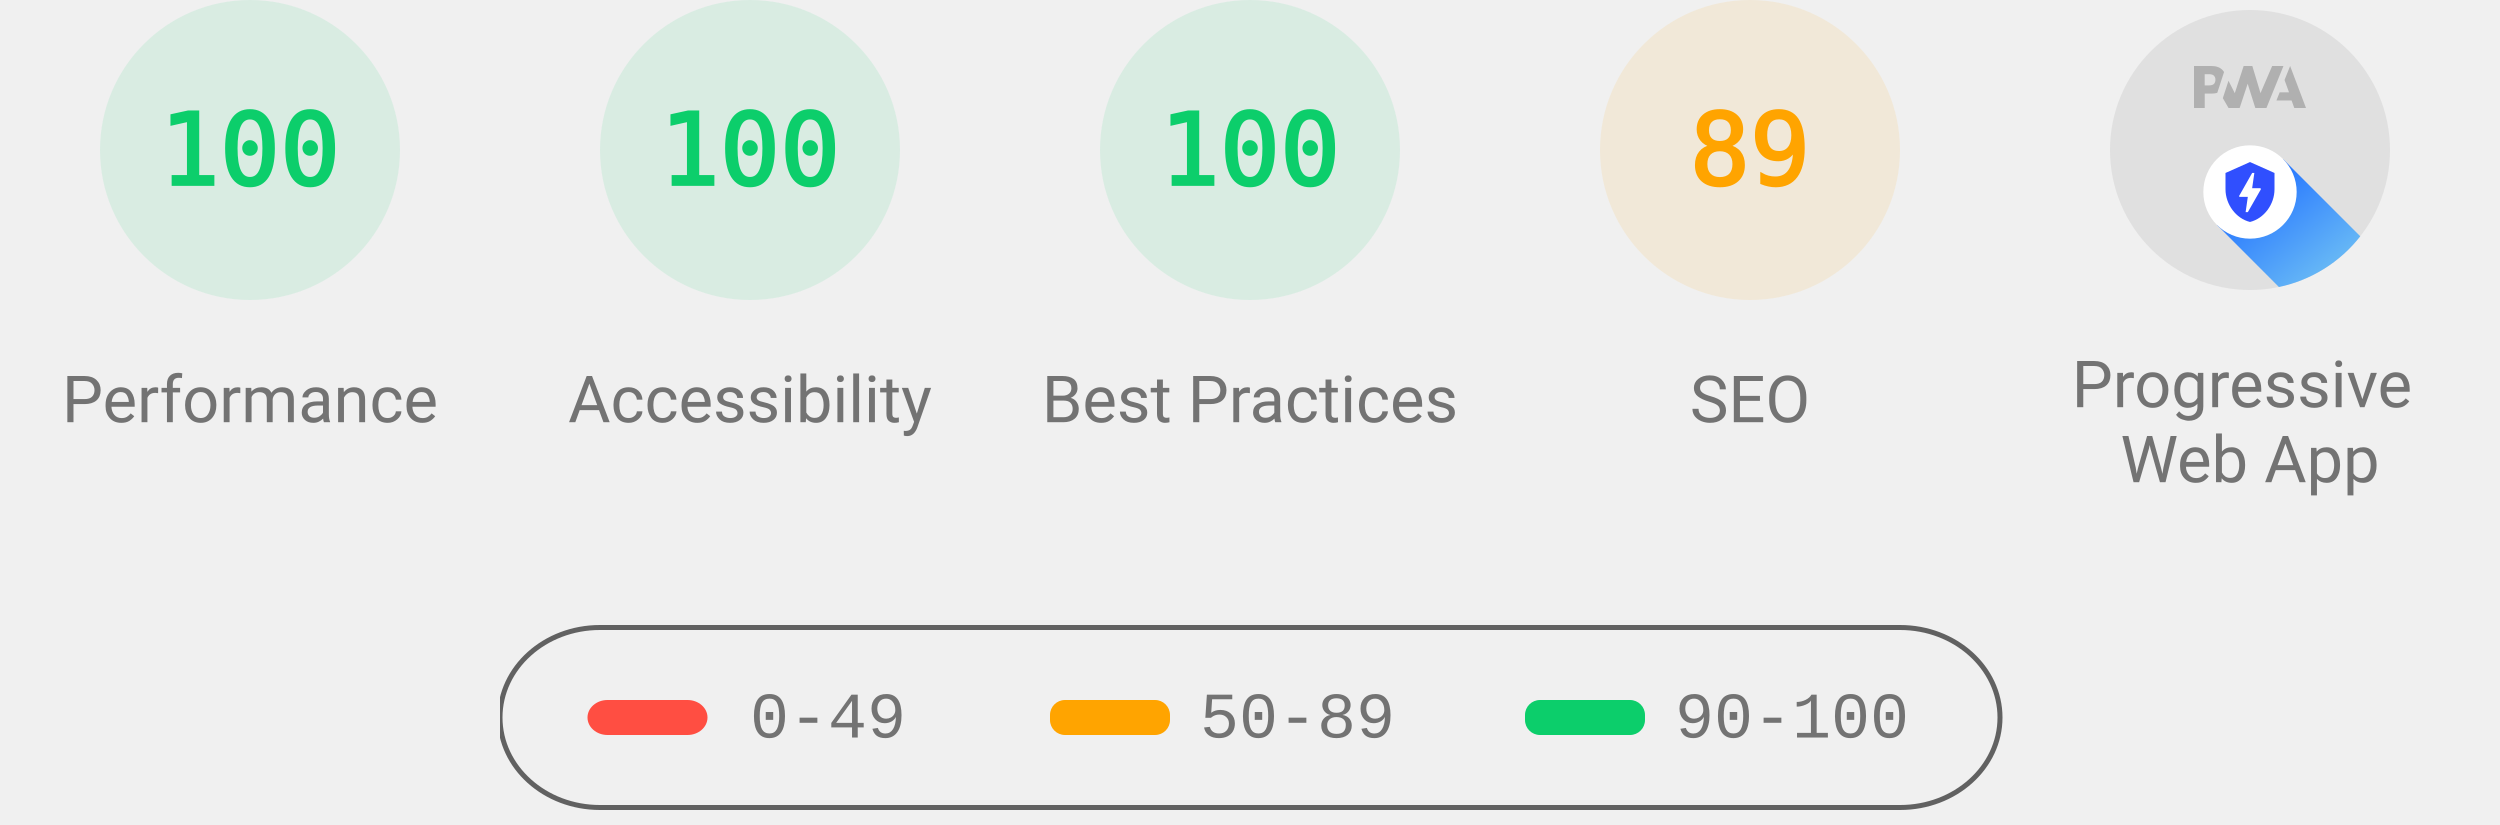
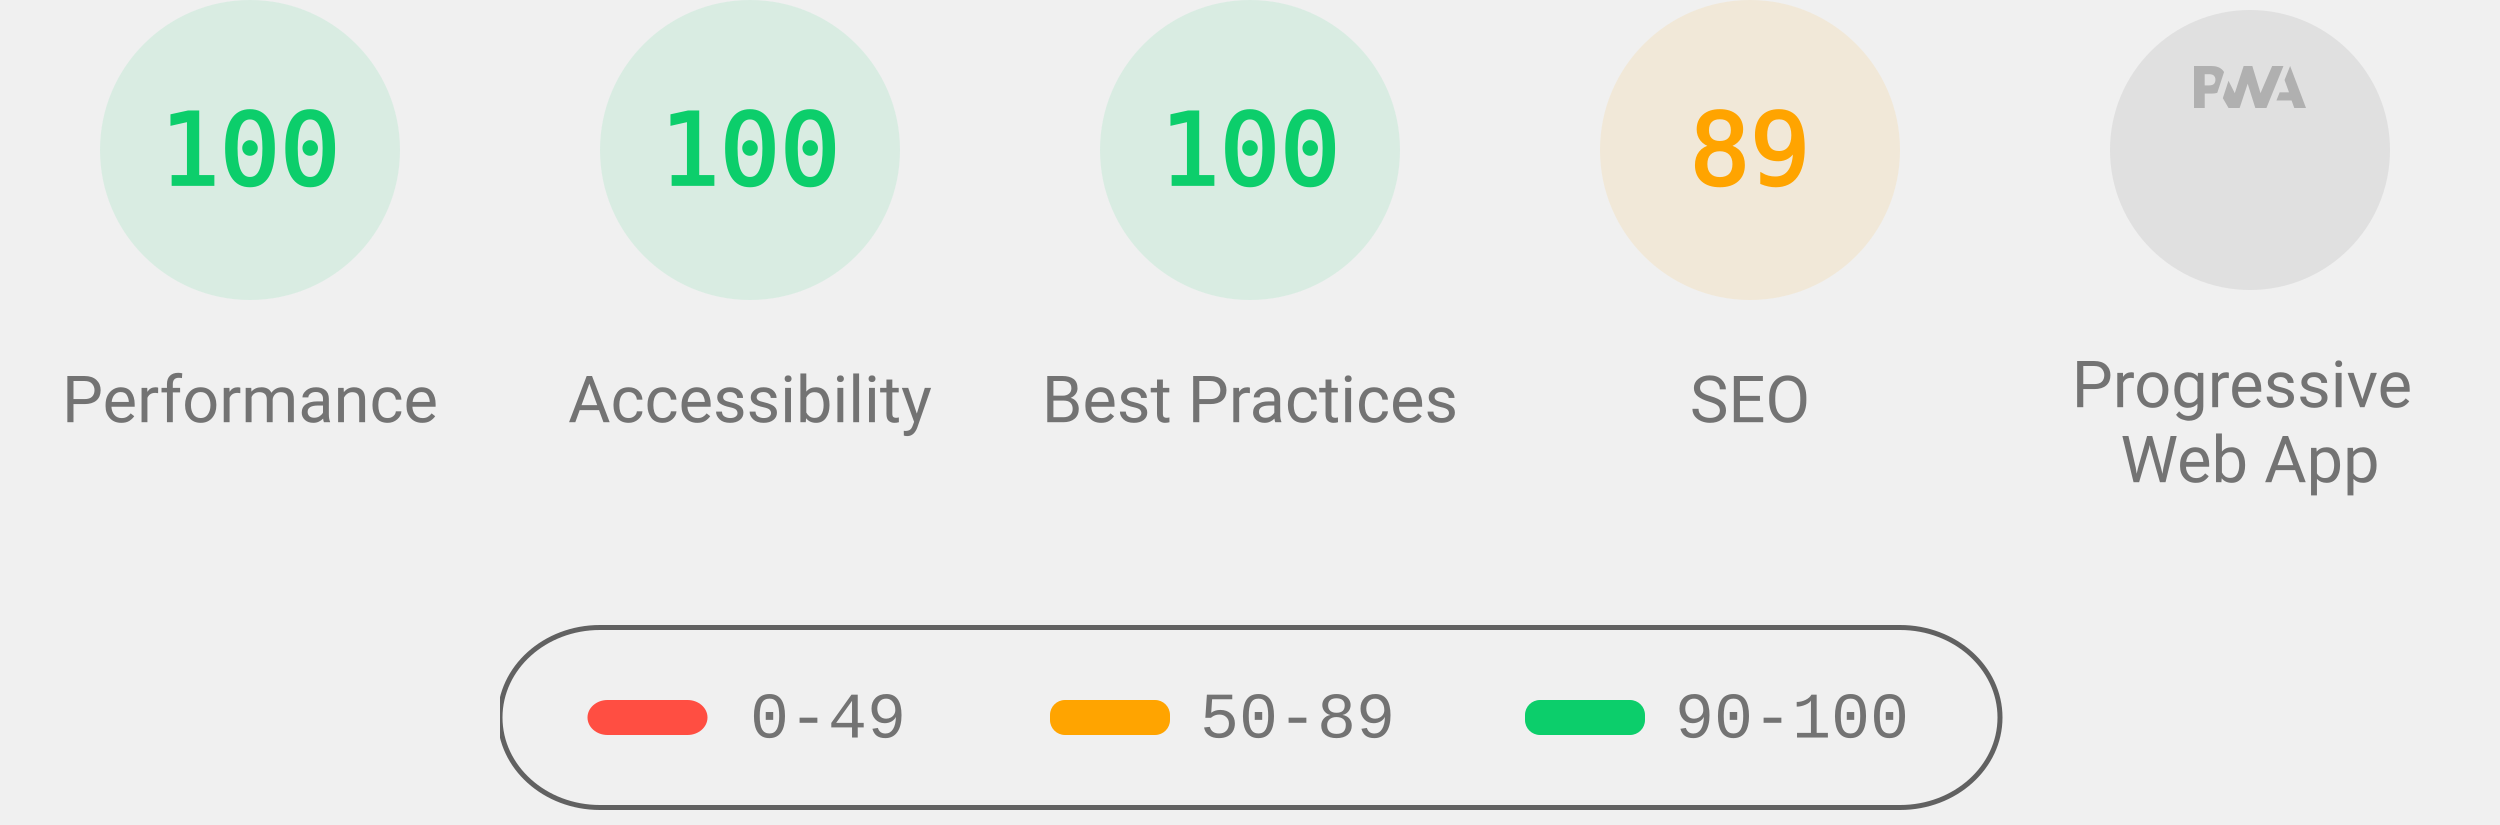
<svg xmlns="http://www.w3.org/2000/svg" class="theme--agnostic" fill="none" width="1000" height="330">
  <style>
			.gauge-base {
				opacity: 0.1
			}

			.gauge-arc {
				fill: none;
				animation-delay: 250ms;
				stroke-linecap: round;
				transform: rotate(-90deg);
				transform-origin: 100px 60px;
				animation: load-gauge 1s ease forwards
			}

			.guage-text {
				font-size: 40px;
				font-family: monospace;
				text-align: center
			}

			.guage-red {
				color: #ff4e42;
				fill: #ff4e42;
				stroke: #ff4e42
			}
			.guage-orange {
				color: #ffa400;
				fill: #ffa400;
				stroke: #ffa400
			}
			.guage-green {
				color: #0cce6b;
				fill: #0cce6b;
				stroke: #0cce6b
			}
			.theme--agnostic .guage-undefined {
				color: #5c5c5c;
				fill: #5c5c5c;
				stroke: #5c5c5c
			}
			.theme--light .guage-undefined {
				color: #1e1e1e;
				fill: #1e1e1e;
				stroke: #1e1e1e
			}
			.theme--dark .guage-undefined {
				color: #f5f5f5;
				fill: #f5f5f5;
				stroke: #f5f5f5
			}

			.guage-title {
				stroke: none;
				font-size: 26px;
				line-height: 26px;
				font-family: Roboto, Halvetica, Arial, sans-serif
			}
			.metric.guage-title {
				font-family: 'Courier New', Courier, monospace
			}
			.theme--agnostic .guage-title {
				color: #737373;
				fill: #737373
			}
			.theme--light .guage-title {
				color: #212121;
				fill: #212121
			}
			.theme--dark .guage-title {
				color: #f5f5f5;
				fill: #f5f5f5
			}

			@keyframes load-gauge {
				from {
					stroke-dasharray: 0 352.858
				}
			}
			.lh-gauge--pwa__disc {
				fill: #e0e0e0
			}
			.lh-gauge--pwa__logo {
				position: relative;
				fill: #b0b0b0
			}
			.lh-gauge--pwa__invisible {
				display: none
			}
			.lh-gauge--pwa__visible {
				display: inline
			}
			.guage-invisible {
				display: none
			}
			.lh-gauge--pwa__logo--primary-color {
				fill: #304ffe
			}
			.theme--agnostic .lh-gauge--pwa__logo--secondary-color {
				fill: #787878
			}
			.theme--light .lh-gauge--pwa__logo--secondary-color {
				fill: #3d3d3d
			}
			.theme--dark .lh-gauge--pwa__logo--secondary-color {
				fill: #d8b6b6
			}
			.theme--light #svg_2 {
				stroke: #00000022
			}
			.theme--agnostic #svg_2 {
				stroke: #616161
			}
			.theme--light #svg_2 {
				stroke: #00000022
			}
			.theme--dark #svg_2 {
				stroke: #f5f5f566
			}
		</style>
  <svg class="guage-div guage-perf guage-green" viewBox="0 0 200 200" width="200" height="200" x="0" y="0">
    <circle class="gauge-base" r="56" cx="100" cy="60" stroke-width="8" />
    <circle class="gauge-arc guage-arc-1" r="56" cx="100" cy="60" stroke-width="8" style="stroke-dasharray: 351.858, 351.858;" />
    <text class="guage-text" x="100px" y="60px" alignment-baseline="central" dominant-baseline="central" text-anchor="middle">100</text>
    <text class="guage-title" x="100px" y="160px" alignment-baseline="central" dominant-baseline="central" text-anchor="middle">Performance</text>
  </svg>,<svg class="guage-div guage-perf guage-green" viewBox="0 0 200 200" width="200" height="200" x="200" y="0">
    <circle class="gauge-base" r="56" cx="100" cy="60" stroke-width="8" />
    <circle class="gauge-arc guage-arc-1" r="56" cx="100" cy="60" stroke-width="8" style="stroke-dasharray: 351.858, 351.858;" />
    <text class="guage-text" x="100px" y="60px" alignment-baseline="central" dominant-baseline="central" text-anchor="middle">100</text>
    <text class="guage-title" x="100px" y="160px" alignment-baseline="central" dominant-baseline="central" text-anchor="middle">Accessibility</text>
  </svg>,<svg class="guage-div guage-perf guage-green" viewBox="0 0 200 200" width="200" height="200" x="400" y="0">
    <circle class="gauge-base" r="56" cx="100" cy="60" stroke-width="8" />
    <circle class="gauge-arc guage-arc-1" r="56" cx="100" cy="60" stroke-width="8" style="stroke-dasharray: 351.858, 351.858;" />
    <text class="guage-text" x="100px" y="60px" alignment-baseline="central" dominant-baseline="central" text-anchor="middle">100</text>
    <text class="guage-title" x="100px" y="160px" alignment-baseline="central" dominant-baseline="central" text-anchor="middle">Best Practices</text>
  </svg>,<svg class="guage-div guage-perf guage-orange" viewBox="0 0 200 200" width="200" height="200" x="600" y="0">
    <circle class="gauge-base" r="56" cx="100" cy="60" stroke-width="8" />
    <circle class="gauge-arc guage-arc-1" r="56" cx="100" cy="60" stroke-width="8" style="stroke-dasharray: 313.154, 351.858;" />
    <text class="guage-text" x="100px" y="60px" alignment-baseline="central" dominant-baseline="central" text-anchor="middle">89</text>
    <text class="guage-title" x="100px" y="160px" alignment-baseline="central" dominant-baseline="central" text-anchor="middle">SEO</text>
  </svg>,<svg class="guage-div guage-pwa" viewBox="0 0 200 200" width="200" height="200" x="800" y="0">
    <svg viewBox="0 0 60 60" width="112" height="112" x="44" y="4">
      <defs>
        <linearGradient id="lh-gauge--pwa__check-circle__gradient-0" x1="50%" y1="0%" x2="50%" y2="100%">
          <stop stop-color="#00C852" offset="0%" />
          <stop stop-color="#009688" offset="100%" />
        </linearGradient>
        <linearGradient id="lh-gauge--pwa__installable__shadow-gradient-0" x1="76.056%" x2="24.111%" y1="82.995%" y2="24.735%">
          <stop stop-color="#A5D6A7" offset="0%" />
          <stop stop-color="#80CBC4" offset="100%" />
        </linearGradient>
        <linearGradient id="lh-gauge--pwa__fast-reliable__shadow-gradient-0" x1="76.056%" y1="82.995%" x2="25.678%" y2="26.493%">
          <stop stop-color="#64B5F6" offset="0%" />
          <stop stop-color="#2979FF" offset="100%" />
        </linearGradient>
        <g id="lh-gauge--pwa__fast-reliable-badge-0">
          <circle fill="#FFFFFF" cx="10" cy="10" r="10" />
          <path fill="#304FFE" d="M10 3.58l5.25 2.34v3.5c0 3.23-2.24 6.26-5.25 7-3.01-.74-5.25-3.77-5.25-7v-3.5L10 3.58zm-.47 10.74l2.76-4.83.03-.07c.04-.08 0-.24-.22-.24h-1.64l.47-3.26h-.47l-2.7 4.77c-.02.01.05-.1-.04.05-.09.16-.1.31.18.31h1.63l-.47 3.27h.47z" />
        </g>
        <g id="lh-gauge--pwa__installable-badge-0">
          <circle fill="#FFFFFF" cx="10" cy="10" r="10" />
          <path fill="#009688" d="M10 4.167A5.835 5.835 0 0 0 4.167 10 5.835 5.835 0 0 0 10 15.833 5.835 5.835 0 0 0 15.833 10 5.835 5.835 0 0 0 10 4.167zm2.917 6.416h-2.334v2.334H9.417v-2.334H7.083V9.417h2.334V7.083h1.166v2.334h2.334v1.166z" />
        </g>
      </defs>
      <g stroke="none" fill-rule="nonzero">
        <circle class="lh-gauge--pwa__disc" cx="30" cy="30" r="30" />
        <g class="lh-gauge--pwa__logo">
          <path d="M35.66 19.39l.7-1.75h2L37.4 15 38.6 12l3.4 9h-2.51l-.58-1.61z" />
          <path d="M33.52 21l3.65-9h-2.42l-2.5 5.82L30.5 12h-1.86l-1.9 5.82-1.35-2.65-1.21 3.72L25.4 21h2.38l1.72-5.2 1.64 5.2z" />
          <path fill-rule="nonzero" d="M20.3 17.91h1.48c.45 0 .85-.05 1.2-.15l.39-1.18 1.07-3.3a2.64 2.64 0 0 0-.28-.37c-.55-.6-1.36-.91-2.42-.91H18v9h2.3V17.9zm1.96-3.84c.22.22.33.5.33.87 0 .36-.1.65-.29.87-.2.23-.59.35-1.15.35h-.86v-2.41h.87c.52 0 .89.1 1.1.32z" />
        </g>
        <rect class="lh-gauge--pwa__component lh-gauge--pwa__na-line lh-gauge--pwa__invisible" fill="#FFFFFF" x="20" y="32" width="20" height="4" rx="2" />
-         <g class="lh-gauge--pwa__component lh-gauge--pwa__fast-reliable-badge lh-gauge--pwa__visible" transform="translate(20, 29)">
+         <g class="lh-gauge--pwa__component lh-gauge--pwa__fast-reliable-badge lh-gauge--pwa__invisible" transform="translate(20, 29)">
          <path fill="url(#lh-gauge--pwa__fast-reliable__shadow-gradient-0)" d="M33.63 19.49A30 30 0 0 1 16.2 30.36L3 17.14 17.14 3l16.49 16.49z" />
          <use href="#lh-gauge--pwa__fast-reliable-badge-0" />
        </g>
        <g class="lh-gauge--pwa__component lh-gauge--pwa__installable-badge lh-gauge--pwa__invisible" transform="translate(20, 29)">
          <path fill="url(#lh-gauge--pwa__installable__shadow-gradient-0)" d="M33.629 19.487c-4.272 5.453-10.391 9.39-17.415 10.869L3 17.142 17.142 3 33.63 19.487z" />
          <use href="#lh-gauge--pwa__installable-badge-0" />
        </g>
        <g class="lh-gauge--pwa__component lh-gauge--pwa__fast-reliable-installable-badges lh-gauge--pwa__invisible">
          <g transform="translate(8, 29)">
            <path fill="url(#lh-gauge--pwa__fast-reliable__shadow-gradient-0)" d="M16.321 30.463L3 17.143 17.142 3l22.365 22.365A29.864 29.864 0 0 1 22 31c-1.942 0-3.84-.184-5.679-.537z" />
            <use href="#lh-gauge--pwa__fast-reliable-badge-0" />
          </g>
          <g transform="translate(32, 29)">
            <path fill="url(#lh-gauge--pwa__installable__shadow-gradient-0)" d="M25.982 11.84a30.107 30.107 0 0 1-13.08 15.203L3 17.143 17.142 3l8.84 8.84z" />
            <use href="#lh-gauge--pwa__installable-badge-0" />
          </g>
        </g>
        <g class="lh-gauge--pwa__component lh-gauge--pwa__check-circle lh-gauge--pwa__invisible" transform="translate(18, 28)">
          <circle fill="#FFFFFF" cx="12" cy="12" r="12" />
          <path fill="url(#lh-gauge--pwa__check-circle__gradient-0)" d="M12 2a10 10 0 1 0 0 20 10 10 0 0 0 0-20zm-2 15l-5-5 1.41-1.41L10 14.17l7.59-7.59L19 8l-9 9z" />
        </g>
      </g>
    </svg>
    <text class="guage-title" y="160px" alignment-baseline="central" dominant-baseline="central" text-anchor="middle">
      <tspan x="100px" dy="-6px">Progressive</tspan>
      <tspan x="100px" dy="30px">Web App</tspan>
    </text>
  </svg>
  <svg width="604" height="76" x="200" y="250">
    <g>
      <rect fill="none" id="canvas_background" height="80" width="604" y="-1" x="-1" />
      <g display="none" overflow="visible" y="0" x="0" height="100%" width="100%" id="canvasGrid">
        <rect fill="url(#gridpattern)" stroke-width="0" y="0" x="0" height="100%" width="100%" />
      </g>
    </g>
    <g>
      <rect fill-opacity="0" stroke-width="2" rx="40" id="svg_2" height="72" width="600" y="1" x="0" fill="#000000" />
      <rect stroke="#000" rx="8" id="svg_3" height="14" width="48" y="30" x="35" stroke-opacity="null" stroke-width="0" fill="#ff4e42" />
      <rect stroke="#000" rx="6" id="svg_4" height="14" width="48" y="30" x="220" stroke-opacity="null" stroke-width="0" fill="#ffa400" />
      <rect stroke="#000" rx="6" id="svg_5" height="14" width="48" y="30" x="410" stroke-opacity="null" stroke-width="0" fill="#0cce6b" />
      <text class="metric guage-title" xml:space="preserve" text-anchor="start" font-size="26" id="svg_6" y="45" x="100" stroke-opacity="null" stroke-width="0" stroke="#000">0-49</text>
      <text class="metric guage-title" xml:space="preserve" text-anchor="start" font-size="26" id="svg_7" y="45" x="280" stroke-opacity="null" stroke-width="0" stroke="#000">50-89</text>
      <text class="metric guage-title" xml:space="preserve" text-anchor="start" font-size="26" id="svg_8" y="45" x="470" stroke-opacity="null" stroke-width="0" stroke="#000">90-100</text>
    </g>
  </svg>
</svg>
